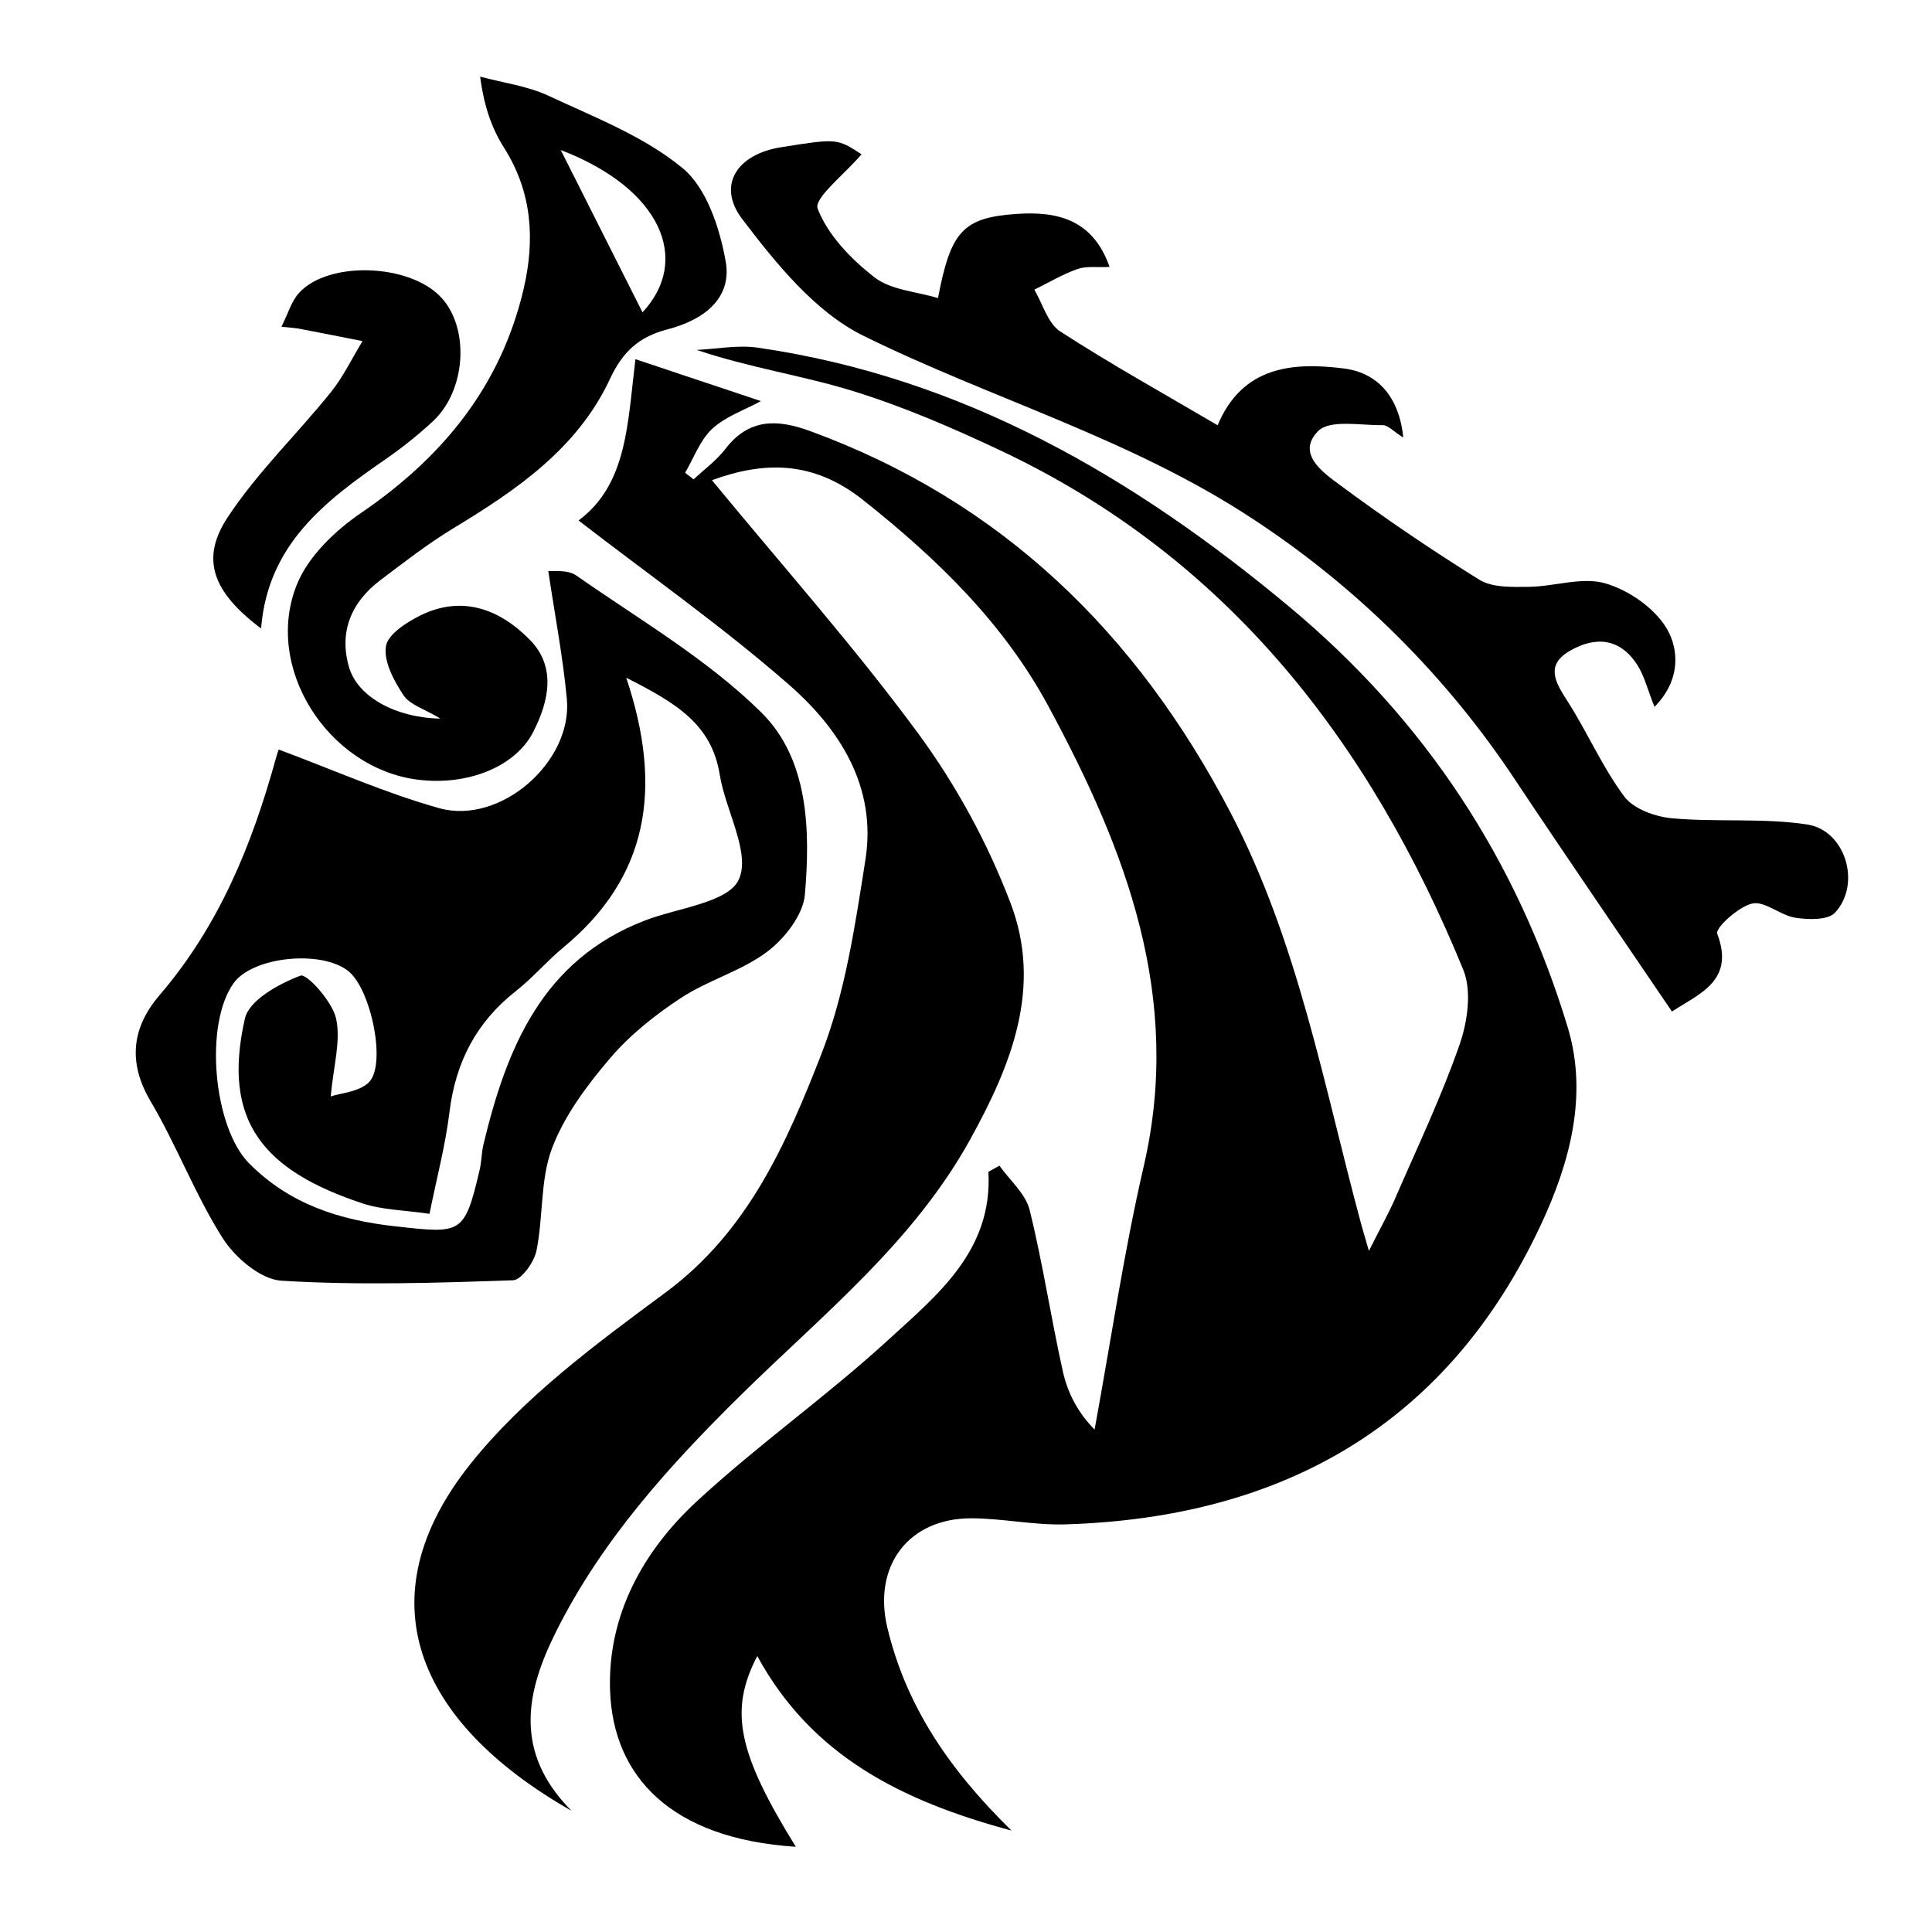
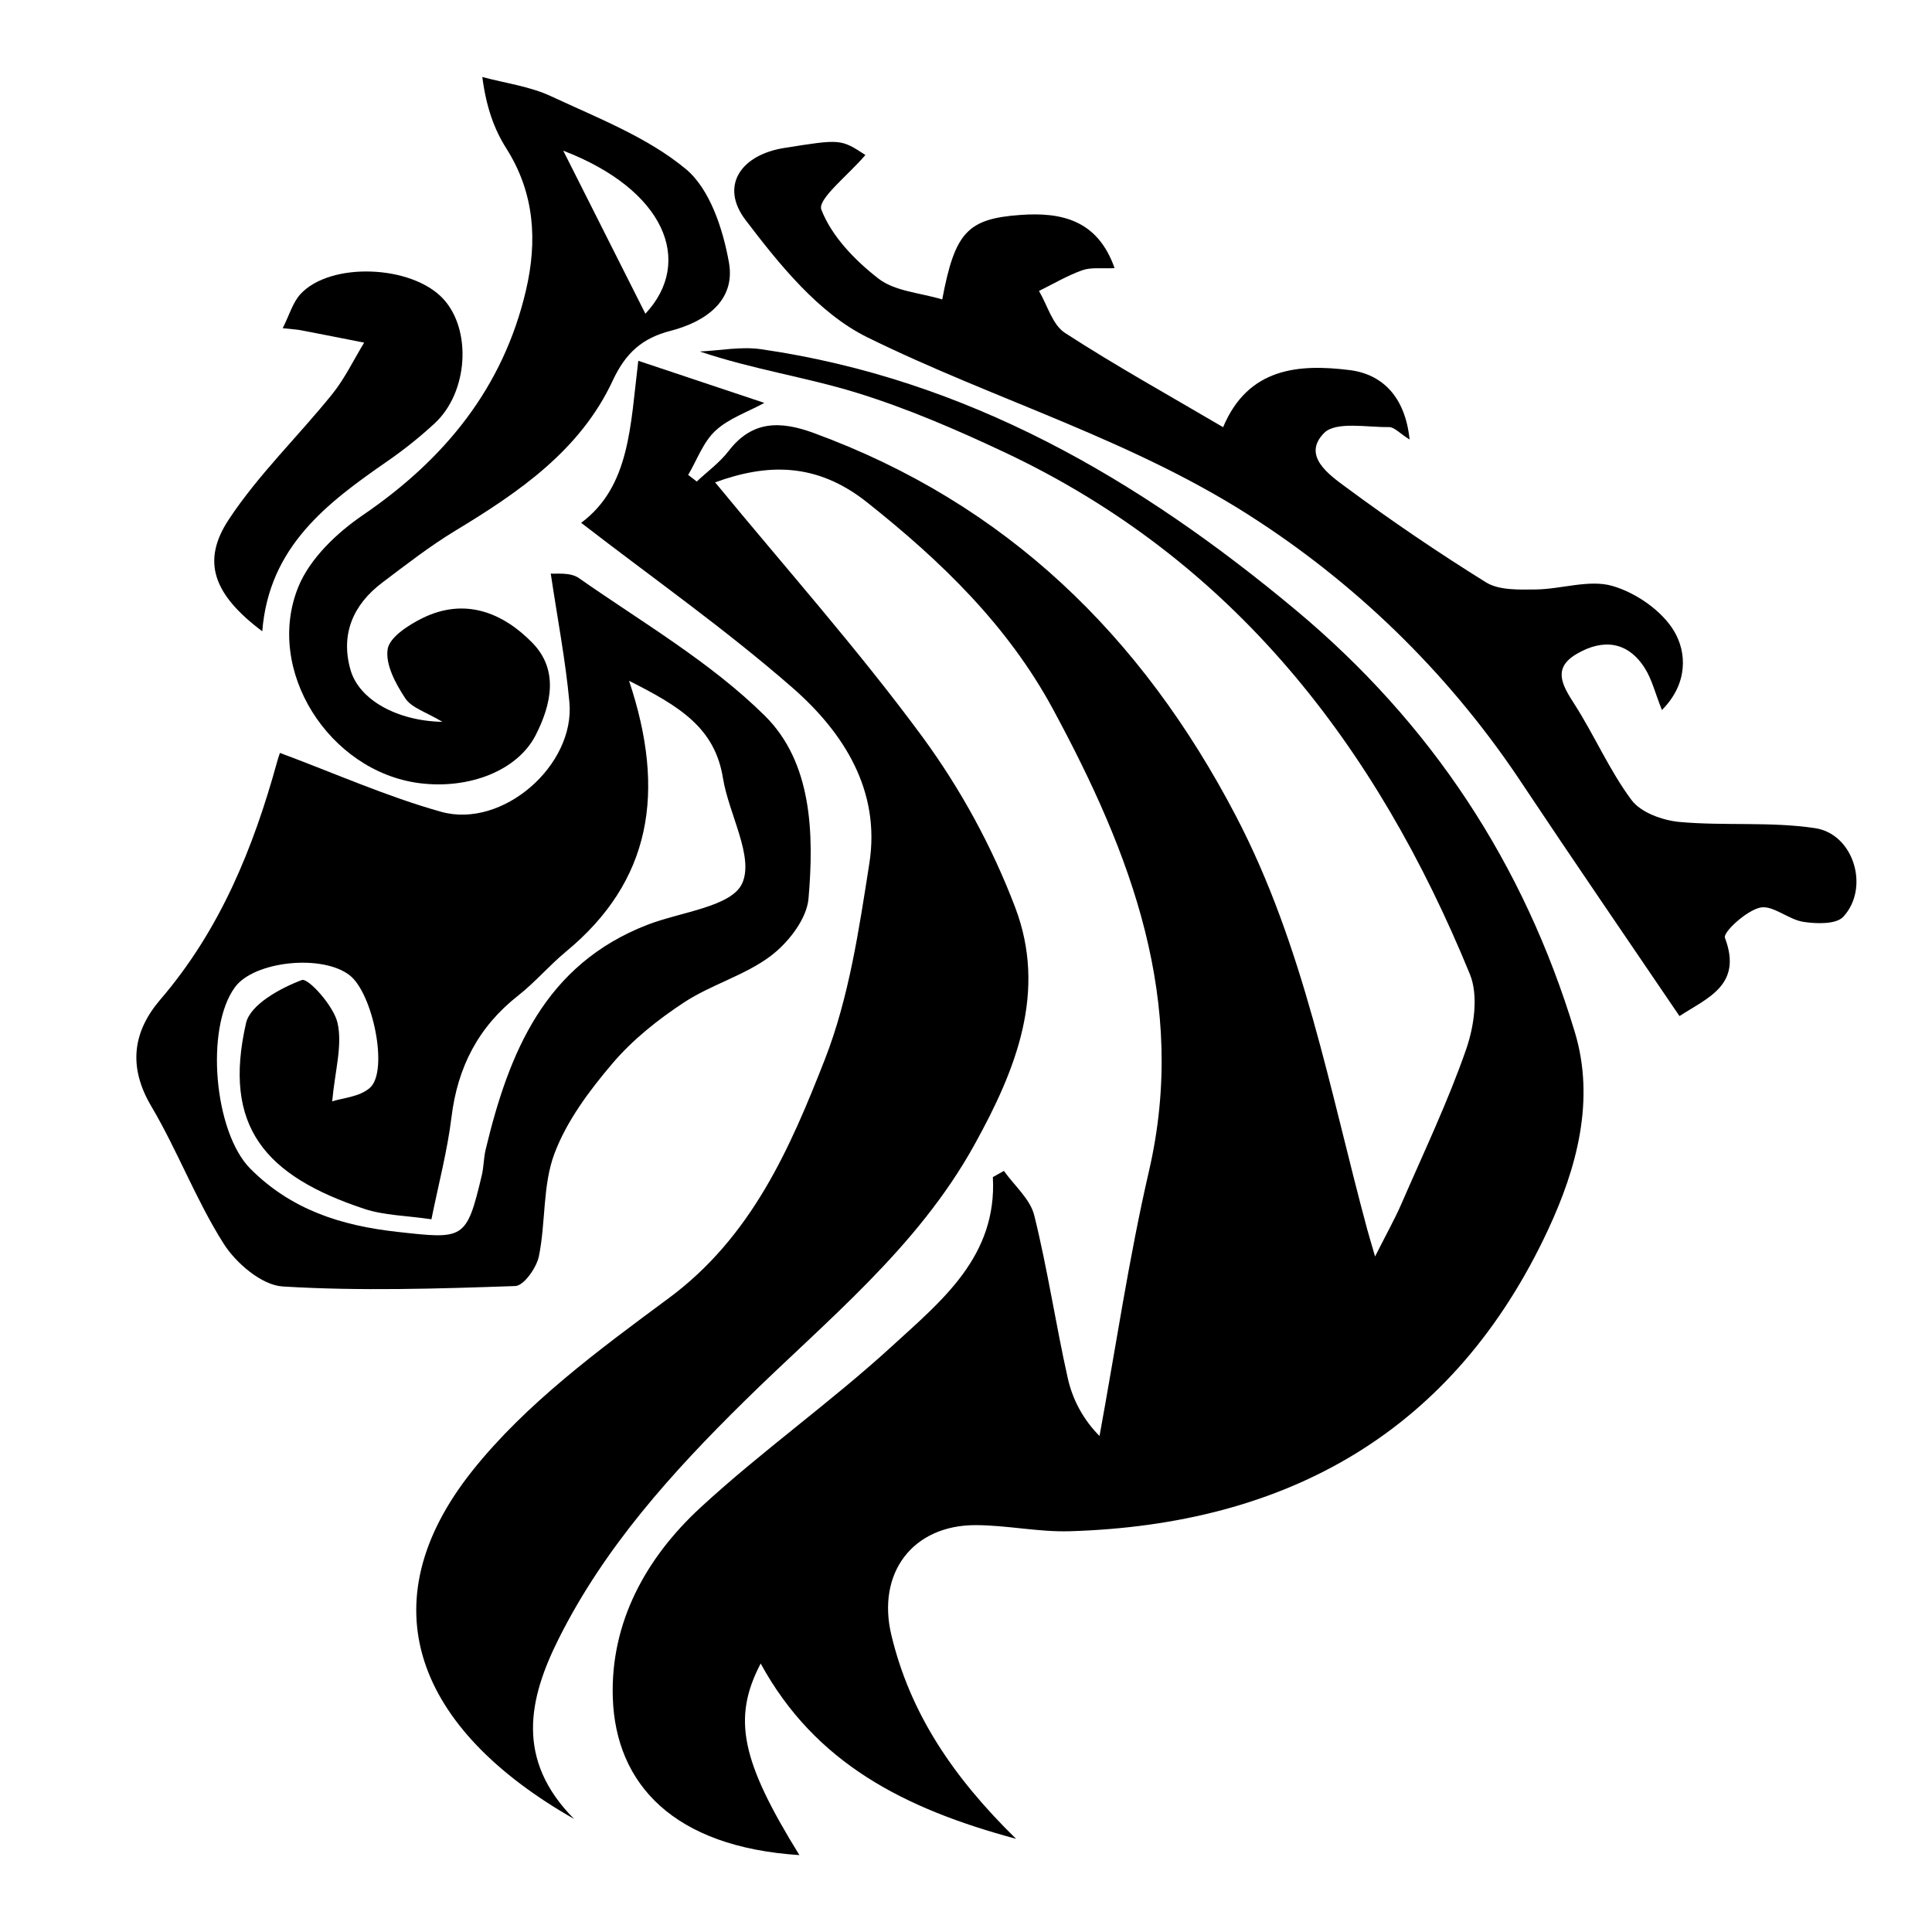
- <svg xmlns="http://www.w3.org/2000/svg" width="72.324" height="72.324" xml:space="preserve">
+ <svg xmlns="http://www.w3.org/2000/svg" width="72" height="72" viewbox="0 0 72 72" xml:space="preserve">
  <g clip-rule="evenodd">
    <path fill="currentColor" fill-rule="evenodd" d="M29.791 69.134c-4.661-.3-6.85-2.624-6.954-5.87-.089-2.813 1.243-5.212 3.262-7.076 2.289-2.113 4.855-3.924 7.152-6.028 1.839-1.686 3.913-3.337 3.75-6.293l.412-.231c.389.55.98 1.05 1.131 1.658.497 2.006.799 4.06 1.251 6.077a4.404 4.404 0 0 0 1.181 2.144c.605-3.295 1.091-6.617 1.844-9.878 1.458-6.315-.674-11.829-3.574-17.201-1.688-3.126-4.17-5.523-6.936-7.718-1.899-1.507-3.748-1.438-5.659-.742 2.614 3.178 5.322 6.221 7.726 9.486a27.048 27.048 0 0 1 3.455 6.351c1.19 3.132.048 6.022-1.516 8.846-2.138 3.867-5.527 6.556-8.577 9.56-2.7 2.659-5.21 5.441-6.917 8.849-1.119 2.235-1.628 4.503.573 6.719-5.865-3.34-7.752-8.001-3.791-12.976 1.993-2.503 4.707-4.5 7.314-6.429 3.089-2.285 4.521-5.578 5.82-8.896.902-2.306 1.274-4.847 1.661-7.317.423-2.706-.958-4.872-2.861-6.535-2.496-2.182-5.224-4.098-7.88-6.15 1.825-1.358 1.833-3.623 2.129-6.038l4.698 1.569c-.623.34-1.328.576-1.824 1.038-.455.422-.685 1.087-1.014 1.645l.319.247c.401-.377.86-.71 1.191-1.142.881-1.146 1.942-1.116 3.165-.668 7.182 2.63 12.232 7.563 15.738 14.276 2.536 4.858 3.485 10.188 4.888 15.388.051.189.108.376.297 1.027.447-.888.74-1.407.976-1.95.83-1.911 1.731-3.799 2.415-5.762.3-.86.467-2.014.143-2.807-3.486-8.513-8.816-15.441-17.354-19.457-1.789-.842-3.622-1.634-5.506-2.215-1.879-.579-3.849-.865-5.839-1.536.761-.035 1.541-.192 2.281-.085 7.673 1.11 14.068 4.83 19.923 9.716 5.057 4.22 8.511 9.467 10.405 15.733.77 2.547.062 5.094-.993 7.358-3.501 7.517-9.689 11-17.832 11.244-1.163.034-2.332-.225-3.499-.228-2.356-.005-3.7 1.788-3.146 4.099.694 2.897 2.278 5.272 4.646 7.591-4.167-1.121-7.49-2.821-9.517-6.533-1.068 2.047-.724 3.633 1.443 7.14z" />
    <path fill="currentColor" fill-rule="evenodd" d="M10.434 28.059c2.035.757 3.978 1.626 6.005 2.194 2.29.642 4.999-1.733 4.781-4.083-.146-1.574-.448-3.133-.695-4.795.168.023.717-.063 1.046.167 2.36 1.652 4.909 3.131 6.934 5.134 1.763 1.745 1.833 4.396 1.626 6.811-.065.761-.754 1.645-1.408 2.138-.965.727-2.213 1.064-3.232 1.733-.971.638-1.916 1.39-2.664 2.27-.862 1.013-1.706 2.142-2.166 3.367-.442 1.179-.32 2.558-.578 3.822-.088.429-.563 1.1-.88 1.11-2.889.1-5.789.192-8.669.016-.779-.048-1.739-.868-2.201-1.598-1.029-1.623-1.715-3.461-2.696-5.12-.873-1.478-.685-2.783.342-3.979 2.218-2.585 3.458-5.626 4.347-8.851.053-.195.124-.383.108-.336zm1.946 12.986c.373-.125 1.034-.165 1.413-.512.692-.636.103-3.505-.757-4.183-1.016-.801-3.566-.537-4.282.443-1.121 1.534-.769 5.408.573 6.759 1.517 1.525 3.369 2.121 5.471 2.355 2.49.277 2.584.313 3.158-2.112.074-.313.068-.644.143-.956.868-3.613 2.201-6.893 6.032-8.376 1.237-.479 3.129-.669 3.526-1.539.453-.99-.497-2.581-.715-3.93-.303-1.874-1.612-2.67-3.499-3.623 1.39 4.153.822 7.472-2.348 10.091-.621.513-1.15 1.141-1.782 1.638-1.484 1.164-2.259 2.666-2.487 4.531-.153 1.253-.481 2.485-.748 3.808-.943-.139-1.762-.143-2.501-.388-3.695-1.225-5.289-3.063-4.408-6.924.157-.688 1.275-1.302 2.08-1.604.234-.088 1.186.962 1.33 1.598.19.838-.096 1.782-.199 2.924zM32.251 5.776c-.629.744-1.793 1.643-1.642 2.035.383.994 1.253 1.893 2.129 2.572.615.477 1.559.528 2.376.776.473-2.501.937-3.008 2.916-3.149 1.525-.109 2.877.185 3.507 1.982-.479.024-.872-.038-1.202.079-.56.198-1.079.509-1.615.772.314.532.502 1.26.966 1.562 1.887 1.224 3.858 2.316 5.896 3.515.932-2.225 2.825-2.364 4.721-2.127 1.22.153 2.069 1.005 2.228 2.587-.367-.23-.57-.467-.771-.464-.828.012-1.978-.221-2.416.222-.832.844.183 1.554.832 2.031a78.13 78.13 0 0 0 5.204 3.534c.487.3 1.223.271 1.843.265.964-.01 2-.383 2.869-.131.879.254 1.853.928 2.306 1.7.45.766.53 1.924-.463 2.924-.258-.647-.376-1.151-.64-1.564-.638-1.001-1.556-1.095-2.522-.536-.922.532-.563 1.158-.109 1.864.754 1.172 1.311 2.48 2.139 3.591.348.467 1.159.758 1.788.816 1.679.152 3.396-.019 5.054.231 1.444.218 2.043 2.229 1.049 3.302-.267.288-1 .265-1.488.19-.56-.086-1.142-.636-1.611-.531-.521.116-1.389.92-1.312 1.125.665 1.759-.638 2.232-1.694 2.917-1.956-2.886-3.918-5.74-5.837-8.623a34.344 34.344 0 0 0-9.835-9.805c-4.576-3.023-9.785-4.496-14.603-6.872-1.802-.889-3.266-2.705-4.53-4.367-.966-1.271-.18-2.431 1.454-2.687 2.095-.333 2.095-.333 3.013.264z" />
    <path fill="currentColor" fill-rule="evenodd" d="M16.488 26.901c-.604-.364-1.146-.518-1.382-.873-.358-.54-.746-1.257-.66-1.831.066-.448.777-.904 1.297-1.161 1.575-.775 2.989-.213 4.096.919.989 1.012.711 2.289.125 3.44-.672 1.319-2.48 2.032-4.343 1.79-3.354-.437-5.775-4.212-4.498-7.326.43-1.047 1.43-2 2.398-2.661 3.054-2.084 5.231-4.748 6.08-8.378.427-1.825.328-3.616-.727-5.281-.448-.707-.747-1.509-.9-2.67.859.232 1.772.348 2.566.719 1.727.807 3.579 1.519 5.016 2.709.901.746 1.39 2.247 1.61 3.489.252 1.425-.884 2.209-2.17 2.541-1.061.273-1.679.821-2.162 1.858-1.206 2.588-3.479 4.149-5.85 5.583-.956.578-1.846 1.271-2.739 1.945-1.087.821-1.563 1.924-1.182 3.254.317 1.107 1.728 1.902 3.425 1.934zm7.564-15.209c1.817-1.946.723-4.625-3.061-6.076l3.061 6.076z" />
    <path fill="currentColor" fill-rule="evenodd" d="M10.536 12.231c.25-.496.373-.953.656-1.264 1.106-1.215 4.145-1.098 5.321.165 1.076 1.156.937 3.487-.312 4.643-.548.507-1.137.978-1.75 1.403-2.258 1.563-4.427 3.187-4.677 6.349-1.824-1.37-2.278-2.606-1.25-4.164 1.106-1.677 2.589-3.102 3.858-4.676.469-.582.797-1.276 1.189-1.918-.781-.154-1.562-.309-2.344-.459-.15-.03-.304-.037-.691-.079z" />
    <path fill="none" d="M12.38 41.045c.103-1.142.388-2.086.199-2.922-.144-.636-1.096-1.686-1.33-1.598-.804.302-1.922.916-2.08 1.604-.881 3.861.713 5.699 4.408 6.924.739.245 1.558.249 2.501.388.266-1.322.595-2.555.748-3.808.228-1.865 1.003-3.367 2.487-4.531.632-.497 1.161-1.125 1.782-1.638 3.17-2.619 3.738-5.938 2.348-10.091 1.887.953 3.196 1.75 3.499 3.623.218 1.349 1.168 2.939.715 3.93-.397.869-2.29 1.06-3.526 1.539-3.831 1.483-5.164 4.763-6.032 8.376-.075.313-.069.644-.143.956-.574 2.426-.668 2.39-3.158 2.112-2.103-.234-3.955-.83-5.471-2.355-1.342-1.351-1.693-5.225-.573-6.759.716-.98 3.266-1.244 4.282-.443.859.678 1.449 3.547.757 4.183-.378.345-1.04.385-1.413.51zM24.052 11.692l-3.061-6.076c3.783 1.451 4.878 4.131 3.061 6.076z" />
  </g>
</svg>
